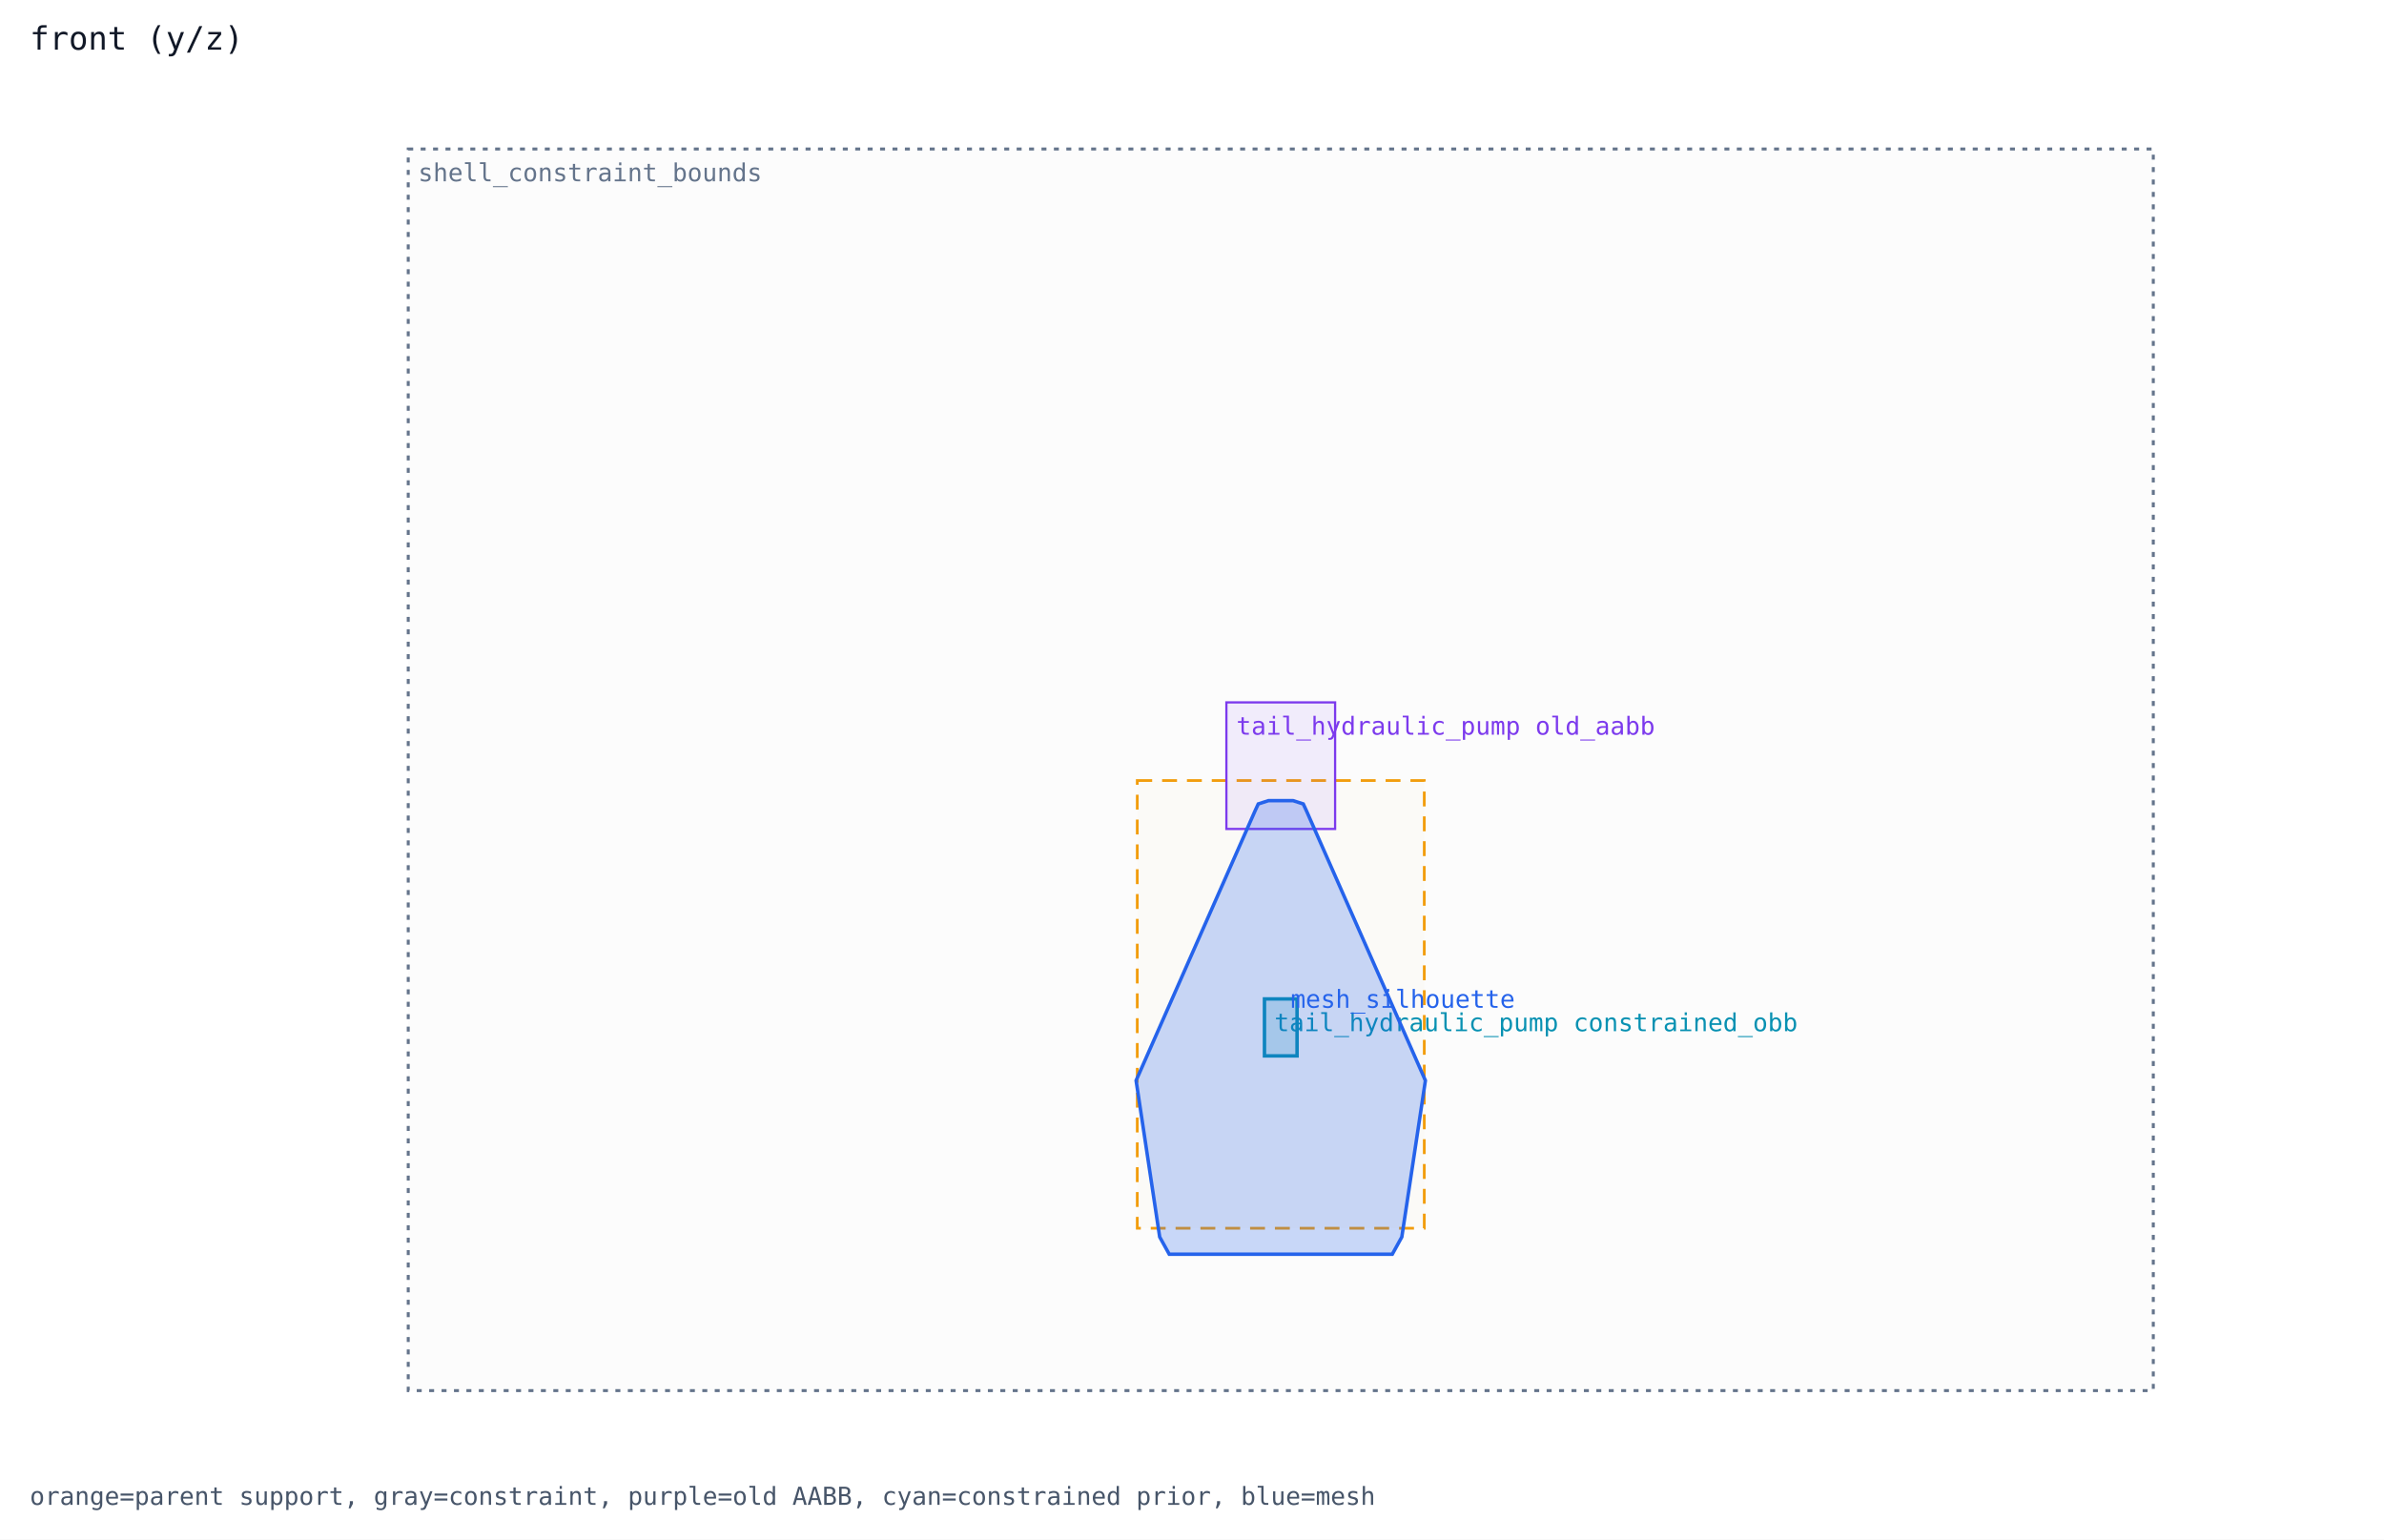
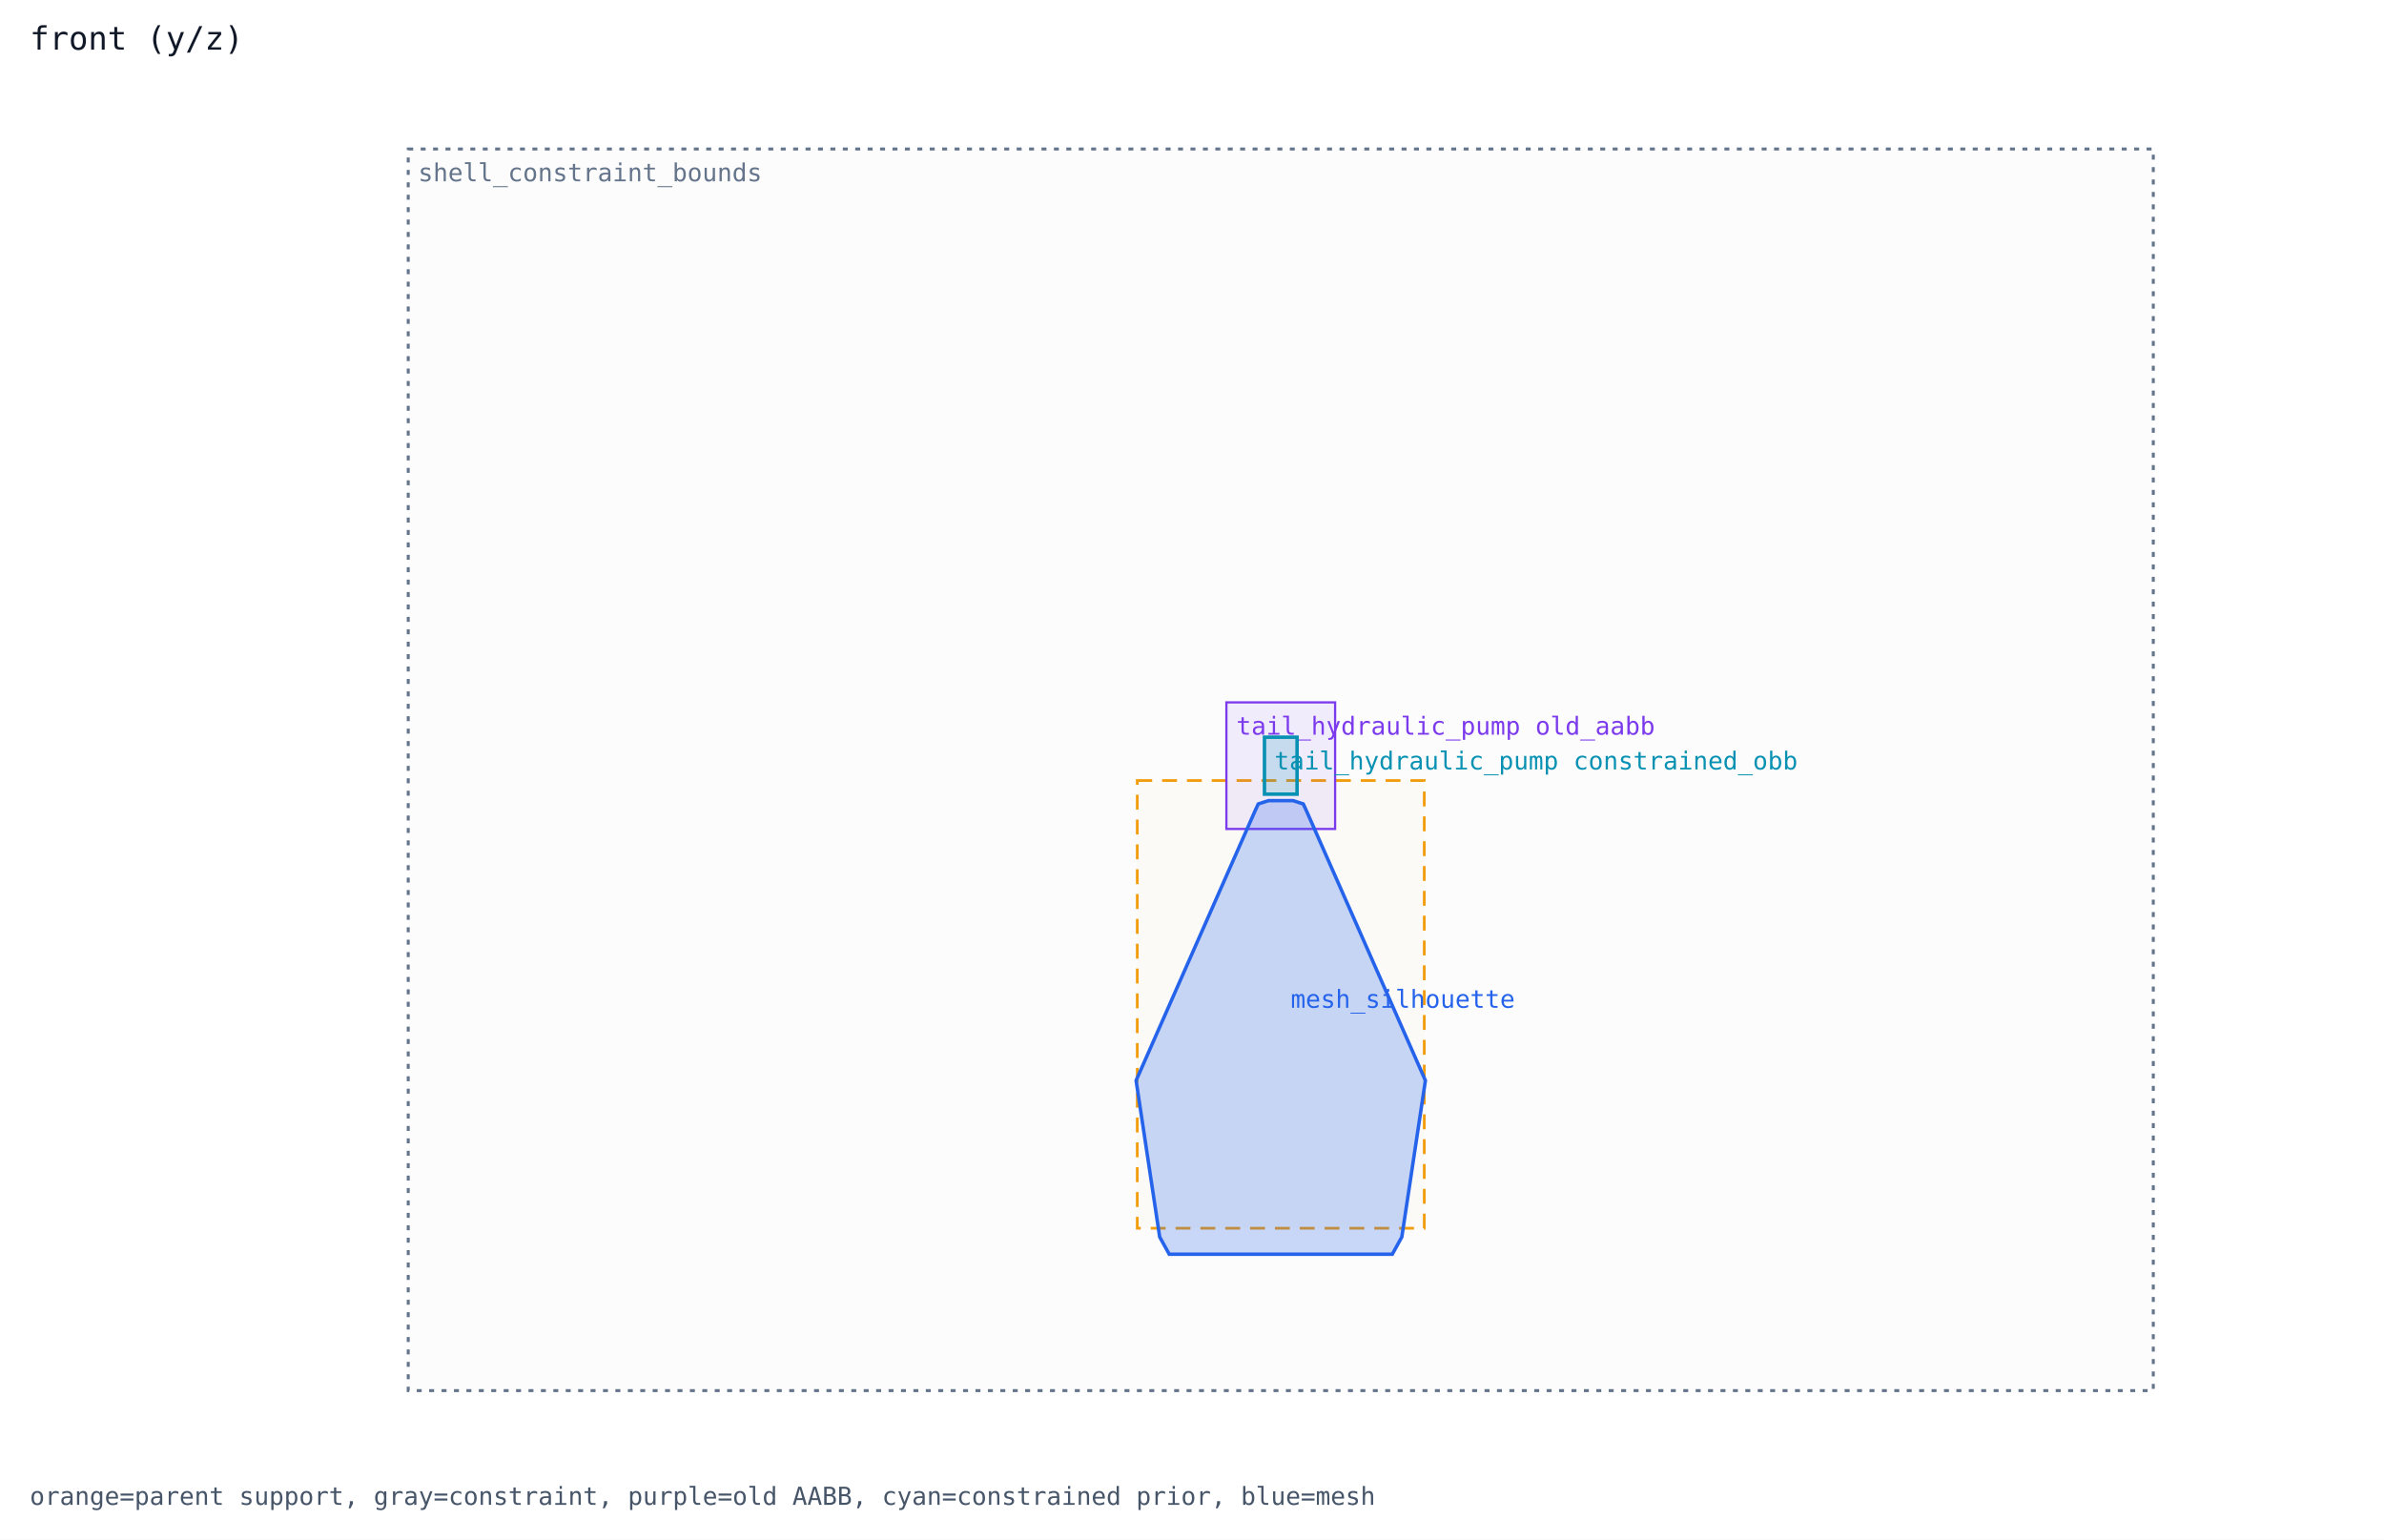
<svg xmlns="http://www.w3.org/2000/svg" width="960" height="620" viewBox="0 0 960 620">
  <rect x="0" y="0" width="960" height="620" fill="#ffffff" />
  <text x="12" y="20" font-size="13" font-family="monospace" fill="#111827">front (y/z)</text>
  <rect x="457.96" y="314.32" width="115.57" height="180.29" fill="#f59e0b" fill-opacity="0.02" stroke="#f59e0b" stroke-width="1.10" stroke-dasharray="6 4" />
  <rect x="164.39" y="60.00" width="702.71" height="500.00" fill="#64748b" fill-opacity="0.02" stroke="#64748b" stroke-width="1.20" stroke-dasharray="2 3" />
  <text x="168.39" y="73.00" font-size="10" font-family="monospace" fill="#64748b">shell_constraint_bounds</text>
  <rect x="493.85" y="282.85" width="43.78" height="50.97" fill="#7c3aed" fill-opacity="0.08" stroke="#7c3aed" stroke-width="0.90" />
  <text x="497.85" y="295.85" font-size="10" font-family="monospace" fill="#7c3aed">tail_hydraulic_pump old_aabb</text>
-   <rect x="509.18" y="402.27" width="13.13" height="22.94" fill="#0891b2" fill-opacity="0.18" stroke="#0891b2" stroke-width="1.40" />
-   <text x="513.18" y="415.27" font-size="10" font-family="monospace" fill="#0891b2">tail_hydraulic_pump constrained_obb</text>
+   <rect x="509.18" y="296.87" width="13.13" height="22.94" fill="#0891b2" fill-opacity="0.18" stroke="#0891b2" stroke-width="1.40" />
+   <text x="513.18" y="309.87" font-size="10" font-family="monospace" fill="#0891b2">tail_hydraulic_pump constrained_obb</text>
  <polygon points="457.49,435.13 466.99,498.14 470.83,505.07 560.66,505.07 564.49,498.14 573.99,435.13 526.10,326.55 524.81,323.75 520.67,322.41 510.82,322.41 506.68,323.75 505.39,326.55" fill="#2563eb" fill-opacity="0.24" stroke="#2563eb" stroke-width="1.40" />
  <text x="519.74" y="405.84" font-size="10" font-family="monospace" fill="#2563eb">mesh_silhouette</text>
  <text x="12" y="606" font-size="10" font-family="monospace" fill="#475569">orange=parent support, gray=constraint, purple=old AABB, cyan=constrained prior, blue=mesh</text>
</svg>
